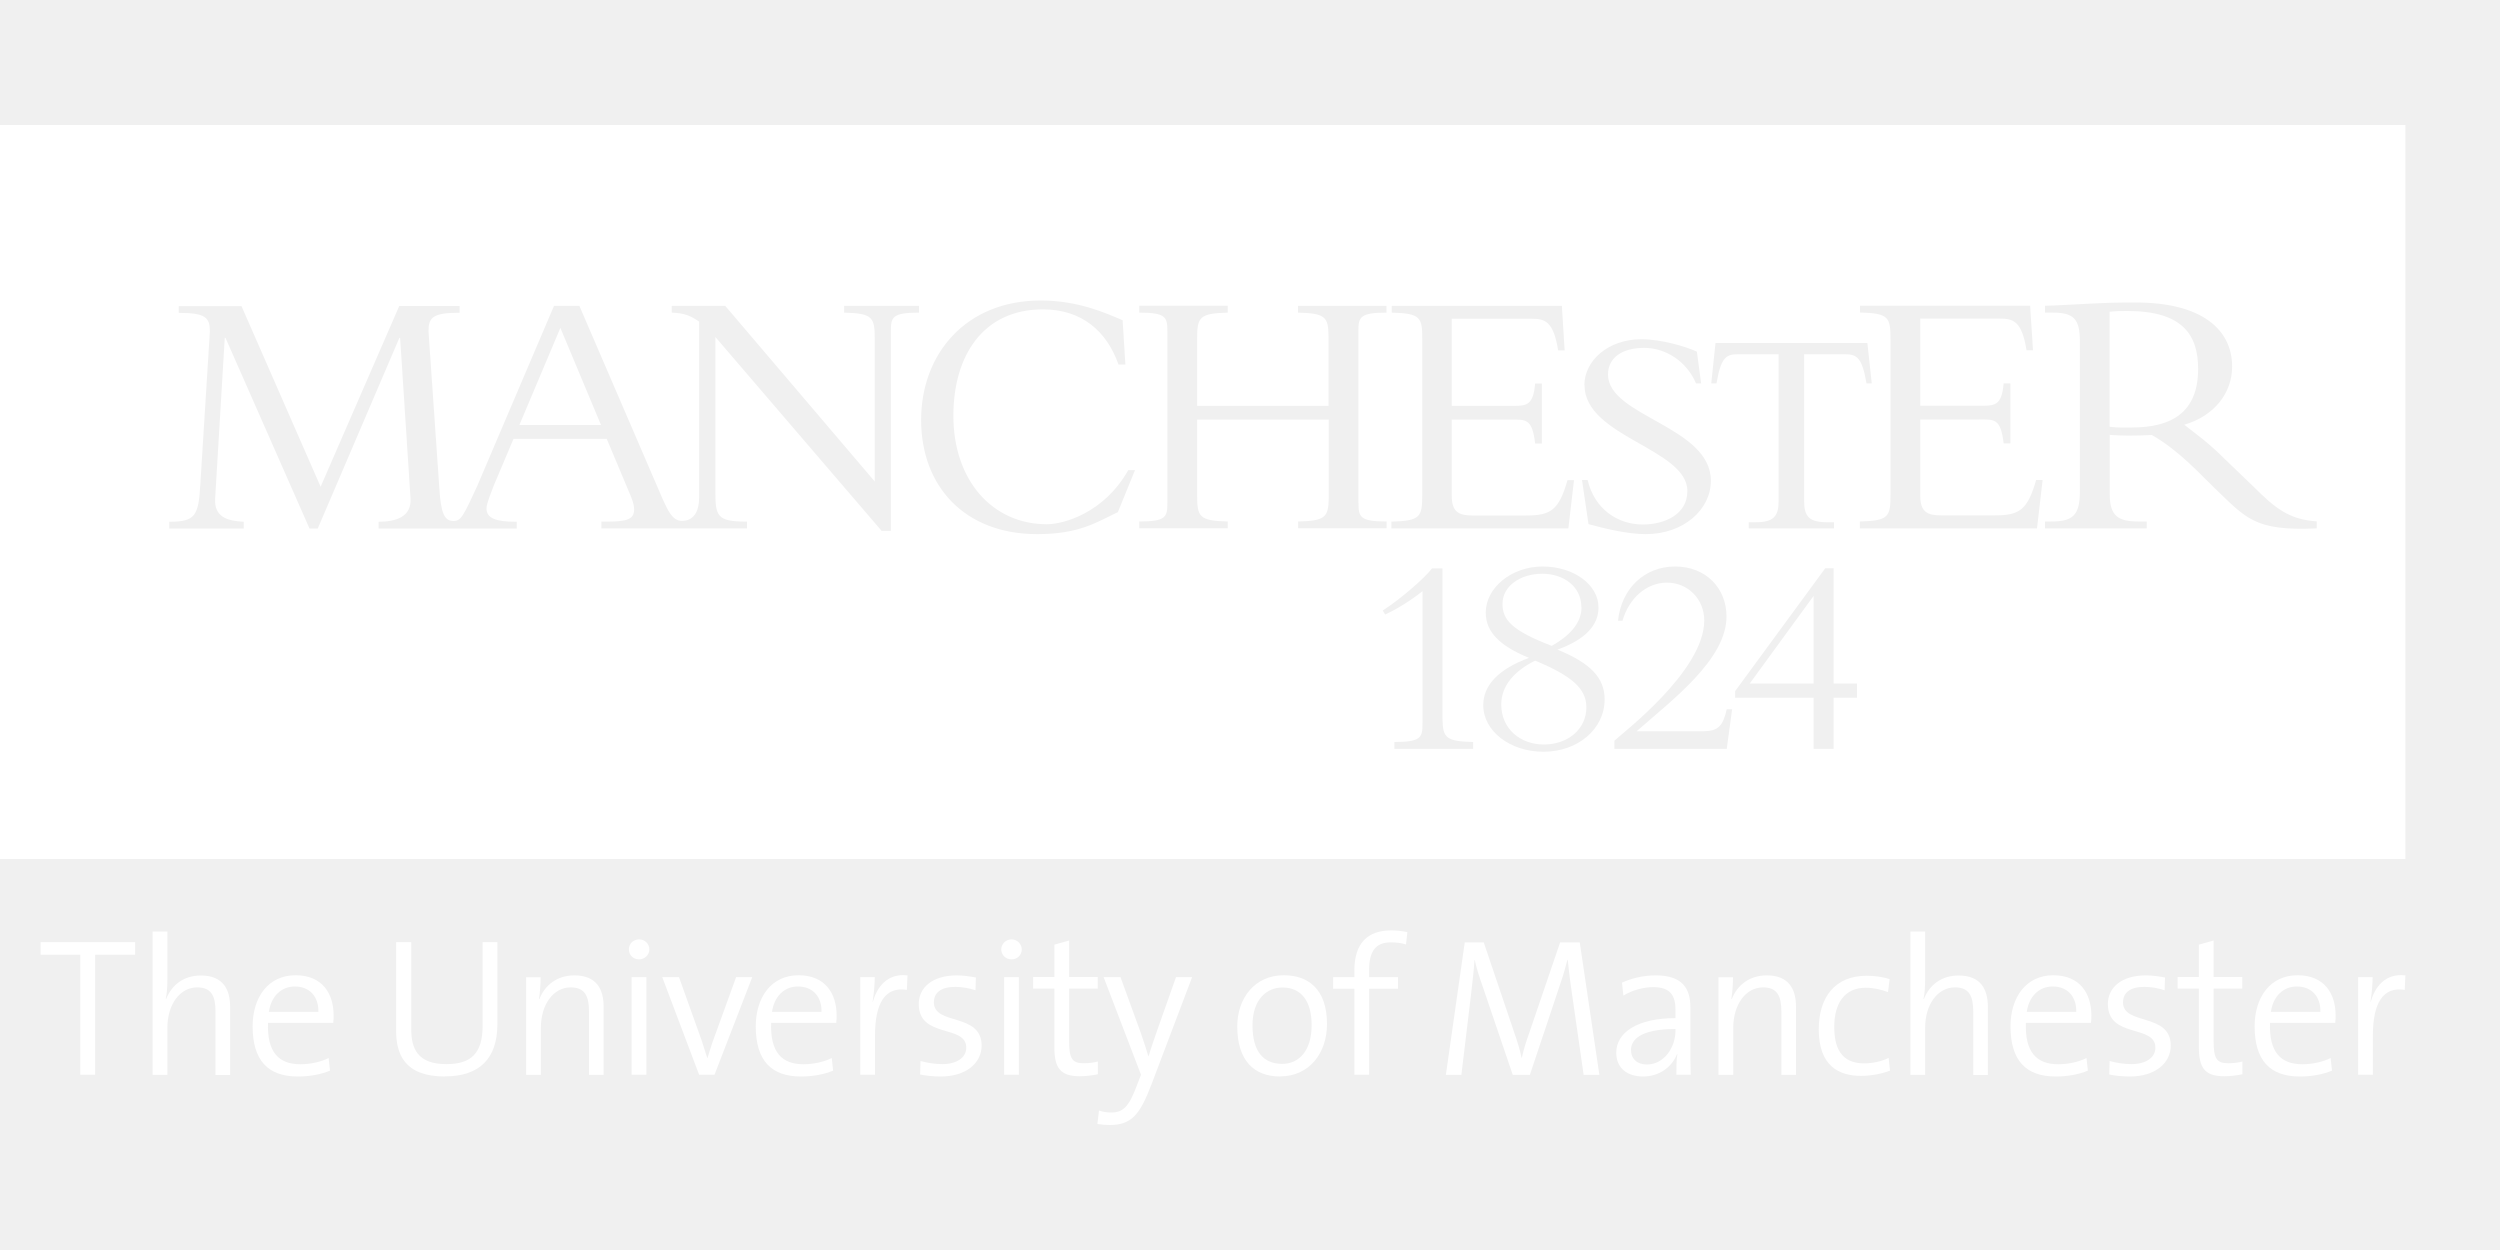
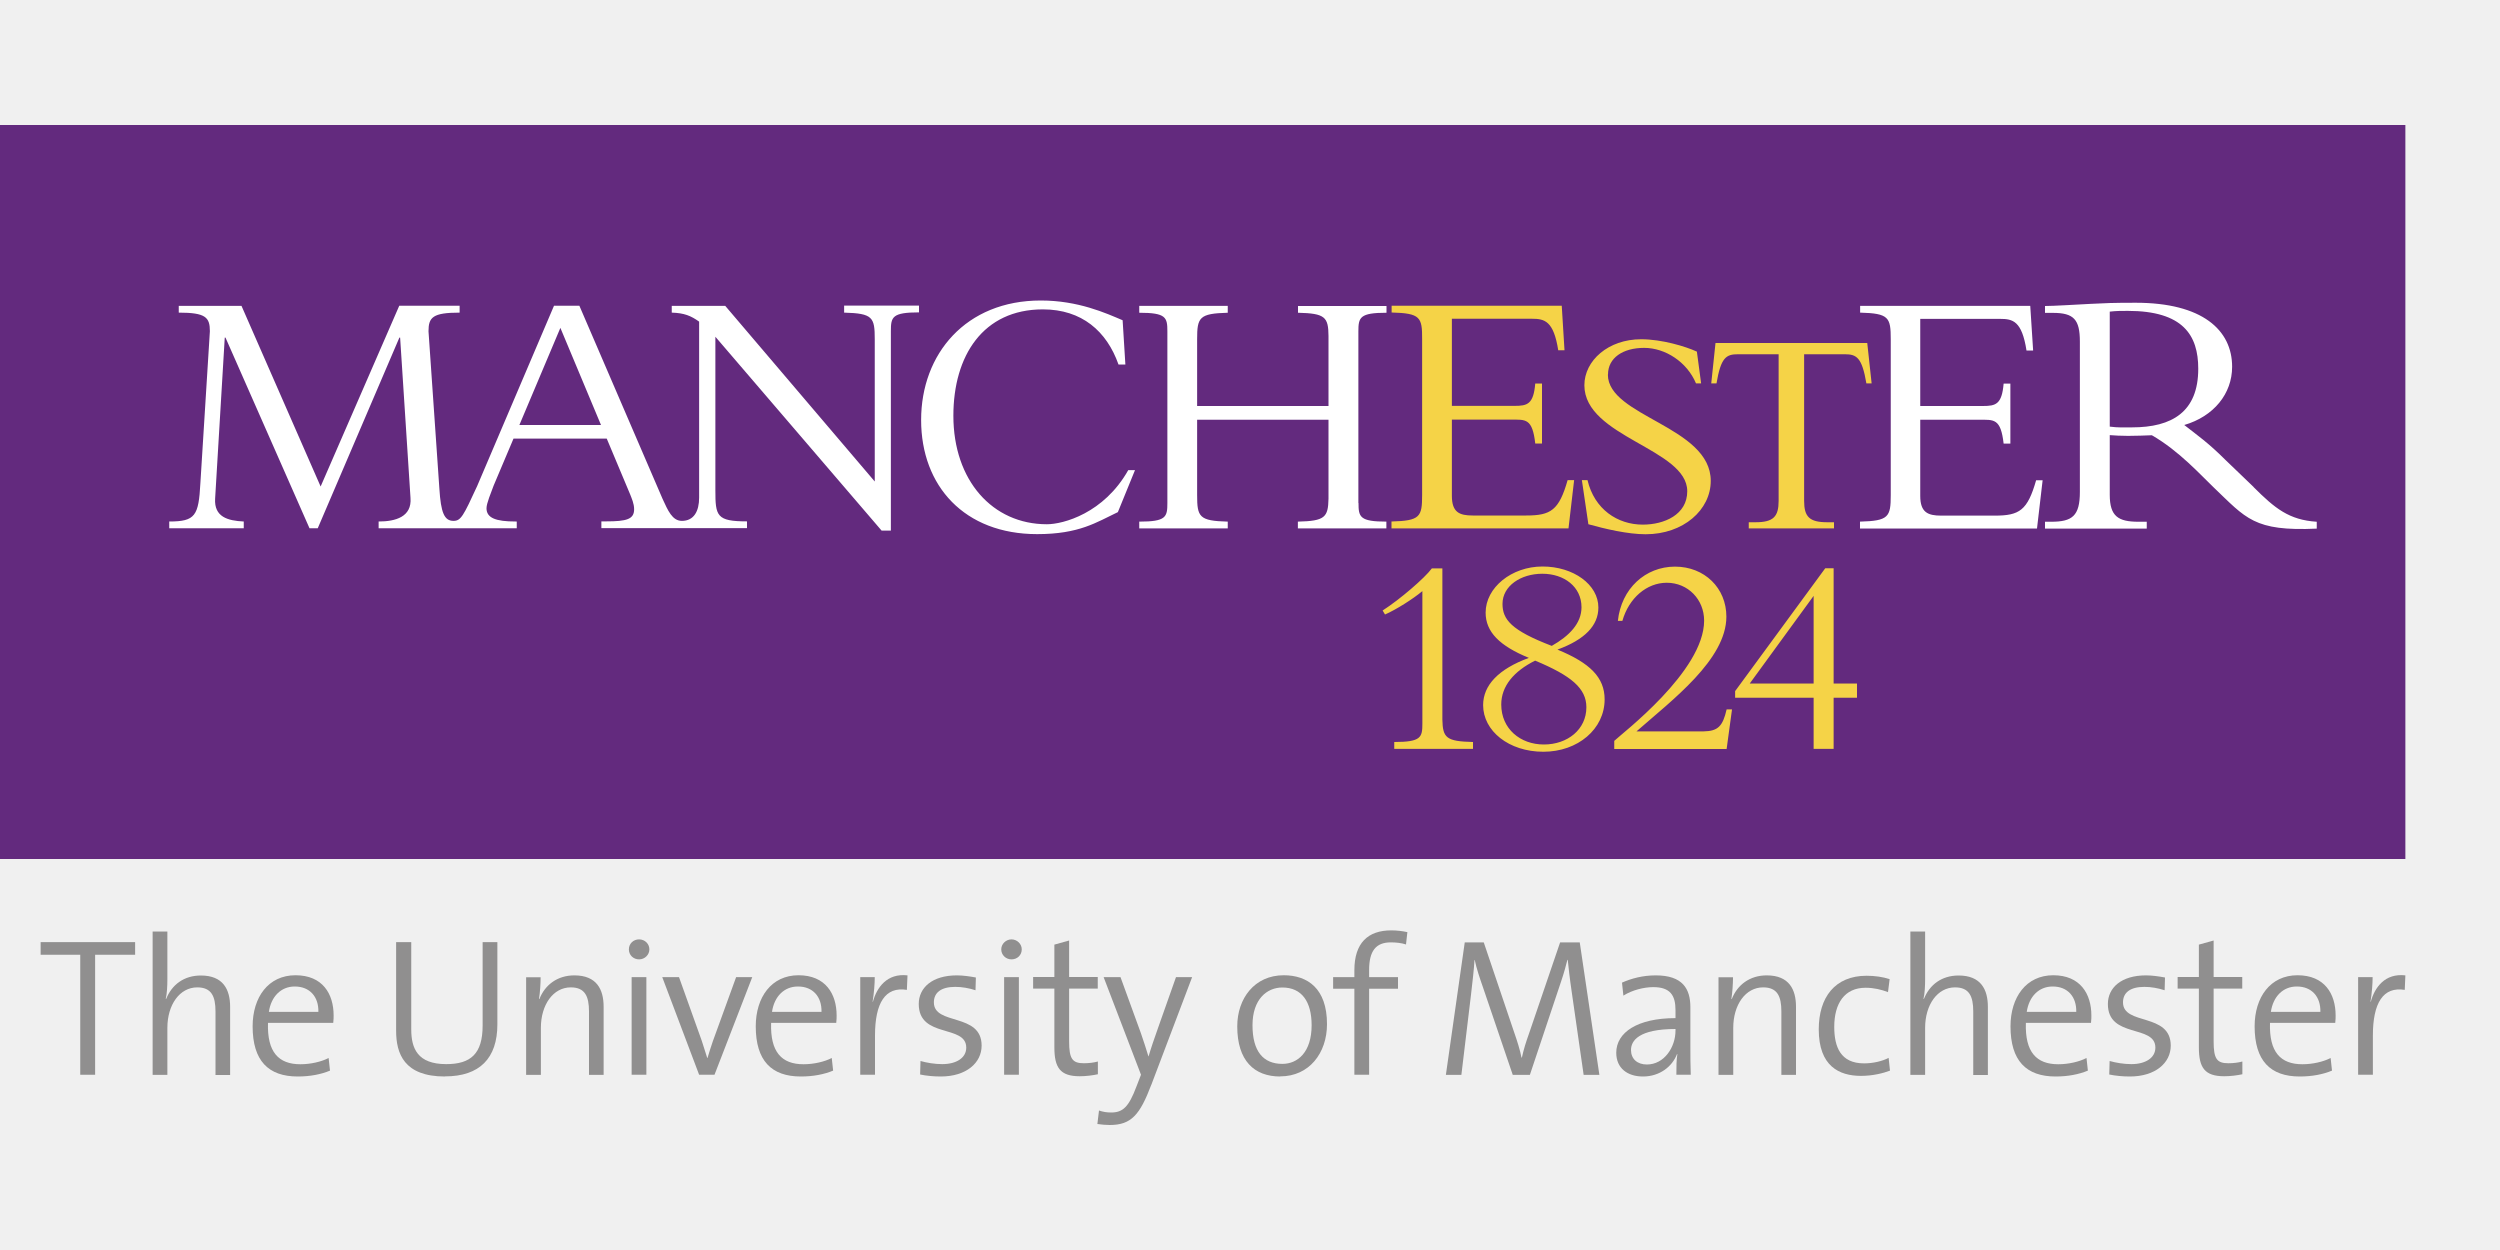
<svg xmlns="http://www.w3.org/2000/svg" id="c" viewBox="0 0 200 100">
-   <polygon points="145.09 54.68 145.09 47.67 139.98 54.68 145.09 54.68" style="fill:#fff;" />
-   <path d="M122.81,52.85c-1.69.84-2.71,2.03-2.71,3.51,0,1.94,1.52,3.2,3.41,3.2s3.4-1.2,3.4-2.98c0-1.52-1.22-2.53-4.1-3.73Z" style="fill:#fff;" />
-   <polygon points="41.55 34 48.08 34 44.83 26.23 41.55 34" style="fill:#fff;" />
-   <path d="M126.51,48.58c0-1.64-1.39-2.68-3.13-2.68s-3.18.97-3.18,2.41c0,1.25.7,2.12,3.94,3.36,1.39-.79,2.38-1.79,2.38-3.09Z" style="fill:#fff;" />
-   <path d="M170.21,24.88c-.54,0-.92,0-1.44.06v9.2c.69.09,1.12.06,1.78.06,3.2,0,5.3-1.23,5.3-4.69,0-2.68-1.21-4.63-5.64-4.63Z" style="fill:#fff;" />
-   <path d="M0,10v58.72h192.43V10H0ZM126.75,30.82c0-1.97,1.91-3.68,4.54-3.68,1.67,0,3.57.59,4.46.99l.34,2.54h-.41c-.72-1.71-2.37-2.84-4.15-2.84s-2.89.8-2.89,2.13c0,3.36,8.23,4.14,8.23,8.5,0,2.32-2.2,4.27-5.21,4.27-1.43,0-3.24-.43-4.58-.8l-.52-3.53h.45c.55,2.33,2.4,3.56,4.42,3.56,1.73,0,3.56-.8,3.56-2.67,0-3.41-8.23-4.33-8.23-8.48ZM111.33,41.73c2.29-.06,2.45-.37,2.45-2.12v-12.48c.01-1.75-.15-2.06-2.44-2.12v-.54h13.61s.22,3.56.22,3.56h-.52c-.37-2.36-1.09-2.53-2.11-2.53h-6.4v6.97h5.01c1.03,0,1.52-.13,1.66-1.79h.54v4.8h-.54c-.23-2.03-.77-1.91-1.95-1.91h-4.72v6.1c0,1.32.61,1.57,1.66,1.57h4.29c1.97,0,2.62-.42,3.31-2.83h.52l-.45,3.86h-14.16v-.55ZM73.52,25.01c-2.15,0-2.25.37-2.25,1.49v15.97h-.74l-13.3-15.51v12.28c0,2.06.1,2.49,2.53,2.49v.54h-11.65v-.54h.39c1.63,0,2.23-.17,2.23-.97,0-.46-.2-.89-.31-1.17l-1.88-4.48h-7.46l-1.59,3.76c-.2.55-.57,1.4-.57,1.81,0,.77.74,1.06,2.32,1.06h.1v.54h-11.05v-.54c1.34,0,2.66-.37,2.55-1.89l-.83-12.82h-.06l-6.53,15.25h-.66l-6.72-15.25h-.06l-.77,12.88c-.08,1.46,1,1.77,2.29,1.83v.54h-5.96v-.54c2.09,0,2.35-.46,2.49-3.06l.76-12.16c0-1.12-.34-1.49-2.49-1.49v-.54h5.02l6.33,14.45,6.29-14.46h4.83s0,.54,0,.54c-2.15,0-2.49.37-2.49,1.49l.87,12.59c.12,1.92.39,2.58,1.13,2.58.59,0,.79-.39,1.89-2.78l6.15-14.43h2.03l6.66,15.45c.42.9.77,1.75,1.54,1.75.96,0,1.38-.77,1.38-1.86v-14.08c-.66-.46-1.19-.69-2.19-.72v-.54h4.28l11.96,14.05v-11.39c0-1.75-.16-2.06-2.45-2.12v-.54h5.99v.54ZM89.43,40.97c-1.71.81-3.08,1.76-6.46,1.76-5.81,0-9.28-3.84-9.28-9.13s3.58-9.56,9.57-9.56c3,0,5.21,1.01,6.55,1.58l.22,3.54h-.55c-.94-2.66-2.93-4.41-6.05-4.41-4.78,0-7.16,3.7-7.16,8.51,0,5.18,3.13,8.68,7.48,8.68,1.3,0,4.56-.87,6.51-4.33h.54l-1.37,3.36ZM95.77,33.57v6.03h0c0,1.75.16,2.06,2.45,2.12v.54h-7.08v-.54c2.15,0,2.25-.37,2.25-1.49h0v-13.73h0c0-1.12-.1-1.49-2.25-1.49v-.55h7.08v.55c-2.29.06-2.45.37-2.45,2.12h0s0,5.34,0,5.34h10.51v-5.59c-.01-1.53-.27-1.82-2.44-1.87v-.54h7.08v.54c-2.14,0-2.25.37-2.25,1.49h0v13.73h.01c0,1.12.1,1.49,2.25,1.49v.54h-7.08v-.54c2.16-.05,2.42-.34,2.45-1.84v-6.31h-10.51ZM117.85,59.91h-6.3v-.55c2.15,0,2.25-.37,2.25-1.48h0v-10.59c-.77.64-2.1,1.48-2.99,1.87l-.19-.32c1.39-.89,3.37-2.6,3.94-3.37h.84v12.1c.03,1.46.31,1.74,2.45,1.79v.55ZM123.48,60.14c-2.69,0-4.82-1.66-4.82-3.73,0-1.6,1.24-2.89,3.66-3.78-2.34-.96-3.46-2.07-3.46-3.62,0-2,2.07-3.69,4.55-3.69s4.47,1.45,4.47,3.28c0,1.45-1.09,2.57-3.28,3.37,2.61,1.07,3.77,2.23,3.77,3.98,0,2.37-2.14,4.19-4.9,4.19ZM138.33,58.51l-.19,1.4h0s0,0,0,0h-8.99v-.65c.58-.57,7.19-5.56,7.19-9.62,0-1.7-1.29-3.03-2.99-3.03-1.6,0-3.03,1.22-3.55,3.05h-.36c.27-2.58,2.12-4.34,4.57-4.34s4.11,1.72,4.11,4c0,3.44-4.36,6.69-7.19,9.18h5.37c1.13-.02,1.53-.39,1.84-1.76h.43l-.24,1.76h0ZM148.56,55.82h-1.87v4.09h-1.6v-4.09h-6.28v-.53l7.21-9.83h.67v9.22h1.87v1.14ZM147.59,28.34h-3.26v11.73c0,1.27.42,1.71,1.85,1.71h.54v.49h-6.82v-.49h.54c1.43,0,1.85-.45,1.85-1.71v-11.73h-3.26c-.94,0-1.36.26-1.71,2.33h-.42l.34-3.23h12.15l.35,3.23h-.42c-.35-2.07-.78-2.33-1.72-2.33ZM162.95,42.27h-14.16v-.55c2.29-.06,2.45-.37,2.45-2.12v-12.48c0-1.75-.15-2.06-2.44-2.12v-.54h13.61s.23,3.56.23,3.56h-.52c-.37-2.36-1.09-2.53-2.11-2.53h-6.39v6.97h5.01c1.03,0,1.52-.13,1.66-1.79h.54v4.8h-.54c-.23-2.03-.77-1.91-1.95-1.91h-4.72v6.1c0,1.32.6,1.57,1.67,1.57h4.29c1.97,0,2.62-.42,3.31-2.83h.52l-.45,3.86ZM185.34,42.27c-5.04.23-5.65-.82-8.27-3.32-1.02-.97-2.73-2.9-4.92-4.15-.68.03-1.14.05-1.9.05-.63,0-1.01-.03-1.47-.06v4.77c0,1.73.69,2.16,2.3,2.16h.66v.55h-8.14v-.55h.49c1.7,0,2.3-.46,2.3-2.39v-12.02c0-1.79-.49-2.3-2.16-2.3h-.63v-.55c.69,0,2.45-.12,3.63-.17,1.18-.06,1.75-.09,3.63-.09,5.32,0,7.71,2.19,7.71,5.12,0,2.16-1.47,3.97-3.83,4.66,1.07.84,1.93,1.43,3.28,2.78l2.27,2.18c1.7,1.7,2.84,2.63,5.05,2.77v.55Z" style="fill:#fff;" />
-   <path d="M7.61,76.38v9.6h-1.19v-9.6h-3.17v-1.01h7.56v1.01h-3.19Z" style="fill:#fff;" />
-   <path d="M17.24,85.98v-5.06c0-1.23-.33-1.93-1.46-1.93-1.4,0-2.39,1.38-2.39,3.24v3.76h-1.18v-11.47h1.18v3.82c0,.52-.03,1.16-.13,1.56l.03.02c.46-1.15,1.43-1.88,2.78-1.88,1.79,0,2.34,1.13,2.34,2.51v5.45h-1.18Z" style="fill:#fff;" />
-   <path d="M26.66,81.83h-5.22c-.08,2.34.85,3.31,2.59,3.31.82,0,1.68-.2,2.26-.5l.11,1.01c-.72.3-1.6.47-2.58.47-2.36,0-3.61-1.27-3.61-4.01,0-2.34,1.26-4.09,3.43-4.09s3.05,1.49,3.05,3.22c0,.14,0,.35-.03.58ZM23.58,78.92c-1.1,0-1.89.8-2.07,2.03h3.96c.03-1.21-.69-2.03-1.89-2.03Z" style="fill:#fff;" />
-   <path d="M35.6,86.12c-3.28,0-3.91-1.84-3.91-3.66v-7.09h1.21v6.98c0,1.52.5,2.78,2.8,2.78,1.95,0,2.91-.82,2.91-3.08v-6.68h1.18v6.58c0,2.72-1.43,4.16-4.18,4.16Z" style="fill:#fff;" />
-   <path d="M47.12,85.98v-5.06c0-1.23-.33-1.93-1.46-1.93-1.4,0-2.39,1.38-2.39,3.24v3.76h-1.18v-7.81h1.16c0,.5-.05,1.26-.13,1.73l.03.02c.44-1.13,1.43-1.9,2.8-1.9,1.79,0,2.34,1.13,2.34,2.51v5.45h-1.18Z" style="fill:#fff;" />
-   <path d="M51.13,76.75c-.46,0-.82-.34-.82-.8s.36-.8.82-.8.82.36.82.8-.38.8-.82.8ZM50.53,85.98v-7.81h1.18v7.81h-1.18Z" style="fill:#fff;" />
-   <path d="M57.16,85.98h-1.23l-2.95-7.81h1.34l1.82,5.09c.16.49.3.93.44,1.38h.02c.13-.42.27-.9.42-1.32l1.87-5.15h1.29l-3.02,7.81Z" style="fill:#fff;" />
-   <path d="M66.91,81.83h-5.22c-.08,2.34.85,3.31,2.59,3.31.82,0,1.68-.2,2.26-.5l.11,1.01c-.72.3-1.6.47-2.58.47-2.36,0-3.61-1.27-3.61-4.01,0-2.34,1.26-4.09,3.42-4.09s3.05,1.49,3.05,3.22c0,.14,0,.35-.03.58ZM63.83,78.92c-1.1,0-1.89.8-2.07,2.03h3.96c.03-1.21-.69-2.03-1.88-2.03Z" style="fill:#fff;" />
-   <path d="M72.55,79.19c-1.73-.28-2.55,1.04-2.55,3.66v3.13h-1.18v-7.81h1.16c0,.52-.06,1.29-.17,1.96l.02.02c.31-1.15,1.13-2.31,2.77-2.12l-.05,1.16Z" style="fill:#fff;" />
-   <path d="M75.26,86.12c-.58,0-1.18-.06-1.65-.16l.03-1.08c.5.14,1.13.25,1.74.25,1.13,0,1.92-.5,1.92-1.32,0-1.88-3.8-.71-3.8-3.49,0-1.3,1.07-2.29,3.05-2.29.49,0,1.04.08,1.52.17l-.03,1.02c-.52-.17-1.08-.27-1.62-.27-1.15,0-1.71.47-1.71,1.24,0,1.87,3.82.8,3.82,3.46,0,1.38-1.23,2.47-3.27,2.47Z" style="fill:#fff;" />
-   <path d="M81.74,75.95c0-.44-.38-.8-.82-.8s-.82.36-.82.8.36.8.82.8.82-.34.82-.8ZM81.51,85.98v-7.81h-1.18v7.81h1.18Z" style="fill:#fff;" />
-   <path d="M86.38,86.1c-1.57,0-2.03-.69-2.03-2.31v-4.7h-1.7v-.93h1.7v-2.59l1.18-.33v2.92h2.29v.93h-2.29v4.21c0,1.4.25,1.76,1.18,1.76.39,0,.8-.05,1.12-.14v1.02c-.41.09-.96.16-1.45.16Z" style="fill:#fff;" />
-   <path d="M92.1,86.79c-.91,2.4-1.6,3.21-3.32,3.21-.28,0-.68-.03-.99-.08l.13-1.08c.31.11.63.16.97.16.94,0,1.41-.44,2.03-2.09l.36-.93-2.99-7.81h1.35l1.63,4.48c.25.71.42,1.27.6,1.85h.02c.14-.5.47-1.48.79-2.37l1.4-3.96h1.29l-3.27,8.63Z" style="fill:#fff;" />
-   <path d="M102.42,86.12c-2.09,0-3.44-1.27-3.44-4.01,0-2.23,1.38-4.09,3.72-4.09,1.9,0,3.46,1.05,3.46,3.91,0,2.32-1.43,4.18-3.74,4.18ZM102.59,79c-1.23,0-2.39.93-2.39,3.02s.86,3.09,2.39,3.09c1.23,0,2.34-.94,2.34-3.09,0-1.89-.79-3.02-2.34-3.02Z" style="fill:#fff;" />
-   <path d="M112.49,75.56c-.39-.13-.82-.17-1.23-.17-1.19,0-1.73.69-1.73,2.2v.58h2.31v.93h-2.31v6.88h-1.18v-6.88h-1.7v-.93h1.7v-.55c0-2.18,1.08-3.19,2.95-3.19.44,0,.86.05,1.29.14l-.11.99Z" style="fill:#fff;" />
-   <path d="M126.69,85.98l-.94-6.54c-.19-1.29-.27-2.07-.33-2.65h-.03c-.11.44-.27,1.05-.52,1.78l-2.48,7.42h-1.37l-2.36-6.94c-.27-.77-.55-1.6-.68-2.25h-.02c-.05.85-.16,1.7-.28,2.78l-.77,6.41h-1.24l1.51-10.6h1.52l2.42,7.16c.27.77.49,1.48.6,2.06h.03c.16-.72.31-1.19.58-1.95l2.48-7.27h1.57l1.57,10.6h-1.27Z" style="fill:#fff;" />
-   <path d="M134.11,85.98c0-.6,0-1.19.08-1.65h-.03c-.38.99-1.38,1.79-2.72,1.79-1.24,0-2.14-.66-2.14-1.9,0-1.63,1.7-2.77,4.74-2.77v-.64c0-1.18-.42-1.84-1.78-1.84-.75,0-1.7.24-2.39.68l-.11-1.04c.74-.33,1.65-.58,2.7-.58,2.15,0,2.77,1.07,2.77,2.55v3.06c0,.77,0,1.65.03,2.34h-1.16ZM134.05,82.32c-2.94,0-3.57.93-3.57,1.68,0,.71.5,1.16,1.27,1.16,1.38,0,2.29-1.37,2.29-2.72v-.13Z" style="fill:#fff;" />
-   <path d="M142.51,85.98v-5.06c0-1.23-.33-1.93-1.46-1.93-1.4,0-2.39,1.38-2.39,3.24v3.76h-1.18v-7.81h1.16c0,.5-.05,1.26-.13,1.73l.03.02c.44-1.13,1.43-1.9,2.8-1.9,1.79,0,2.34,1.13,2.34,2.51v5.45h-1.18Z" style="fill:#fff;" />
-   <path d="M148.88,86.07c-1.74,0-3.38-.77-3.38-3.72,0-2.56,1.29-4.29,3.83-4.29.64,0,1.29.09,1.84.27l-.13,1.04c-.52-.2-1.13-.35-1.79-.35-1.68,0-2.51,1.24-2.51,3.13,0,1.6.5,2.92,2.39,2.92.69,0,1.45-.17,1.96-.44l.11,1.02c-.52.2-1.37.42-2.32.42Z" style="fill:#fff;" />
-   <path d="M157.86,85.98v-5.06c0-1.23-.33-1.93-1.46-1.93-1.4,0-2.39,1.38-2.39,3.24v3.76h-1.18v-11.47h1.18v3.82c0,.52-.03,1.16-.13,1.56l.03.02c.46-1.15,1.43-1.88,2.78-1.88,1.79,0,2.34,1.13,2.34,2.51v5.45h-1.18Z" style="fill:#fff;" />
-   <path d="M167.29,81.83h-5.22c-.08,2.34.85,3.31,2.59,3.31.82,0,1.68-.2,2.26-.5l.11,1.01c-.72.3-1.6.47-2.58.47-2.36,0-3.61-1.27-3.61-4.01,0-2.34,1.26-4.09,3.42-4.09s3.05,1.49,3.05,3.22c0,.14,0,.35-.03.58ZM164.21,78.92c-1.1,0-1.89.8-2.07,2.03h3.96c.03-1.21-.69-2.03-1.88-2.03Z" style="fill:#fff;" />
-   <path d="M170.39,86.12c-.58,0-1.18-.06-1.65-.16l.03-1.08c.5.14,1.13.25,1.74.25,1.13,0,1.92-.5,1.92-1.32,0-1.88-3.8-.71-3.8-3.49,0-1.3,1.07-2.29,3.05-2.29.49,0,1.04.08,1.52.17l-.03,1.02c-.52-.17-1.08-.27-1.62-.27-1.15,0-1.71.47-1.71,1.24,0,1.87,3.82.8,3.82,3.46,0,1.38-1.23,2.47-3.27,2.47Z" style="fill:#fff;" />
-   <path d="M177.94,86.1c-1.57,0-2.03-.69-2.03-2.31v-4.7h-1.7v-.93h1.7v-2.59l1.18-.33v2.92h2.29v.93h-2.29v4.21c0,1.4.25,1.76,1.18,1.76.39,0,.8-.05,1.12-.14v1.02c-.41.09-.96.16-1.45.16Z" style="fill:#fff;" />
-   <path d="M186.82,81.83h-5.22c-.08,2.34.85,3.31,2.59,3.31.82,0,1.68-.2,2.26-.5l.11,1.01c-.72.3-1.6.47-2.58.47-2.36,0-3.61-1.27-3.61-4.01,0-2.34,1.26-4.09,3.43-4.09s3.05,1.49,3.05,3.22c0,.14,0,.35-.03.58ZM183.74,78.92c-1.1,0-1.89.8-2.07,2.03h3.96c.03-1.21-.69-2.03-1.88-2.03Z" style="fill:#fff;" />
-   <path d="M192.38,79.19c-1.73-.28-2.55,1.04-2.55,3.66v3.13h-1.18v-7.81h1.16c0,.52-.06,1.29-.17,1.96l.02.02c.31-1.15,1.13-2.31,2.77-2.12l-.05,1.16Z" style="fill:#fff;" />
+   <rect y="10" width="192.43" height="58.72" style="fill:#632a7e;" />
+   <path d="M124.6,51.97c2.61,1.07,3.77,2.23,3.77,3.98,0,2.37-2.14,4.19-4.9,4.19s-4.82-1.66-4.82-3.73c0-1.6,1.24-2.89,3.66-3.78-2.34-.96-3.46-2.07-3.46-3.62,0-2,2.07-3.69,4.55-3.69s4.47,1.45,4.47,3.28c0,1.45-1.09,2.57-3.28,3.37M122.81,52.85c-1.69.84-2.71,2.03-2.71,3.51,0,1.94,1.52,3.2,3.41,3.2s3.4-1.2,3.4-2.98c0-1.52-1.22-2.53-4.1-3.73M123.38,45.9c-1.71,0-3.18.97-3.18,2.41,0,1.25.7,2.12,3.94,3.36,1.39-.79,2.38-1.79,2.38-3.09,0-1.64-1.39-2.68-3.13-2.68ZM138.81,55.82v-.53l7.21-9.83h.67v9.22h1.87v1.14h-1.87v4.09h-1.6v-4.09h-6.28M145.09,47.67l-5.11,7.01h5.11v-7.01ZM111.54,59.91v-.55c2.15,0,2.25-.37,2.25-1.48h0v-10.59c-.77.64-2.1,1.48-2.99,1.87l-.19-.32c1.39-.89,3.37-2.6,3.94-3.37h.84v12.1c.03,1.46.31,1.74,2.45,1.79v.55h-6.3ZM138.56,56.75h-.43c-.31,1.37-.71,1.74-1.84,1.76h-5.37c2.83-2.49,7.19-5.74,7.19-9.18,0-2.28-1.74-4-4.11-4s-4.3,1.76-4.57,4.34h.36c.52-1.83,1.95-3.05,3.55-3.05,1.7,0,2.99,1.34,2.99,3.03,0,4.06-6.61,9.05-7.19,9.62v.65h8.99s0,0,0,0h0l.19-1.4h0l.24-1.76ZM124.66,28.03c-.37-2.36-1.09-2.53-2.11-2.53h-6.4v6.97h5.01c1.03,0,1.52-.13,1.66-1.79h.54v4.8h-.54c-.23-2.03-.77-1.91-1.95-1.91h-4.72v6.1c0,1.32.61,1.57,1.66,1.57h4.29c1.97,0,2.62-.42,3.31-2.83h.52l-.45,3.86h-14.16v-.55c2.29-.06,2.45-.37,2.45-2.12v-12.48c.01-1.75-.15-2.06-2.44-2.12v-.54h13.61s.22,3.56.22,3.56h-.52ZM137.23,27.44h12.15l.35,3.23h-.42c-.35-2.07-.78-2.33-1.72-2.33h-3.26v11.73c0,1.27.42,1.71,1.85,1.71h.54v.49h-6.82v-.49h.54c1.43,0,1.85-.45,1.85-1.71v-11.73h-3.26c-.94,0-1.36.26-1.71,2.33h-.42l.34-3.23ZM128.64,29.96c0-1.33,1.19-2.13,2.89-2.13s3.43,1.13,4.15,2.84h.41l-.34-2.54c-.89-.41-2.79-.99-4.46-.99-2.63,0-4.54,1.71-4.54,3.68,0,4.15,8.23,5.07,8.23,8.48,0,1.87-1.83,2.67-3.56,2.67-2.02,0-3.87-1.23-4.42-3.56h-.45l.52,3.53c1.33.37,3.15.8,4.58.8,3.02,0,5.21-1.95,5.21-4.27,0-4.36-8.23-5.14-8.23-8.5Z" style="fill:#f5d347;" />
+   <path d="M180.29,38.96l-2.27-2.18c-1.35-1.35-2.22-1.95-3.28-2.78,2.36-.69,3.83-2.5,3.83-4.66,0-2.94-2.39-5.12-7.71-5.12-1.87,0-2.45.03-3.63.09-1.18.06-2.94.17-3.63.17v.55h.63c1.67,0,2.16.52,2.16,2.3v12.02c0,1.93-.61,2.39-2.3,2.39h-.49v.55h8.14v-.55h-.66c-1.62,0-2.3-.43-2.3-2.16v-4.77c.46.03.84.06,1.47.06.76,0,1.21-.03,1.9-.05,2.19,1.26,3.91,3.19,4.92,4.15,2.62,2.5,3.24,3.55,8.27,3.32v-.55c-2.21-.14-3.35-1.07-5.05-2.77ZM170.56,34.19c-.66,0-1.09.03-1.78-.06v-9.2c.52-.06.9-.06,1.44-.06,4.43,0,5.64,1.95,5.64,4.63,0,3.45-2.1,4.69-5.3,4.69ZM180.29,38.96l-2.27-2.18c-1.35-1.35-2.22-1.95-3.28-2.78,2.36-.69,3.83-2.5,3.83-4.66,0-2.94-2.39-5.12-7.71-5.12-1.87,0-2.45.03-3.63.09-1.18.06-2.94.17-3.63.17v.55h.63c1.67,0,2.16.52,2.16,2.3v12.02c0,1.93-.61,2.39-2.3,2.39h-.49v.55h8.14v-.55h-.66c-1.62,0-2.3-.43-2.3-2.16v-4.77c.46.03.84.06,1.47.06.76,0,1.21-.03,1.9-.05,2.19,1.26,3.91,3.19,4.92,4.15,2.62,2.5,3.24,3.55,8.27,3.32v-.55c-2.21-.14-3.35-1.07-5.05-2.77ZM170.56,34.19c-.66,0-1.09.03-1.78-.06v-9.2c.52-.06.9-.06,1.44-.06,4.43,0,5.64,1.95,5.64,4.63,0,3.45-2.1,4.69-5.3,4.69ZM83.26,24.04c3,0,5.21,1.01,6.55,1.58l.22,3.54h-.55c-.94-2.66-2.93-4.41-6.05-4.41-4.78,0-7.16,3.7-7.16,8.51,0,5.18,3.13,8.68,7.48,8.68,1.3,0,4.56-.87,6.51-4.33h.54l-1.37,3.36c-1.71.81-3.08,1.76-6.46,1.76-5.81,0-9.28-3.84-9.28-9.13s3.58-9.56,9.57-9.56ZM110.91,41.73v.54h-7.08v-.54c2.16-.05,2.42-.34,2.45-1.84v-6.31h-10.51v6.03h0c0,1.75.16,2.06,2.45,2.12v.54h-7.08v-.54c2.15,0,2.25-.37,2.25-1.49h0v-13.73h0c0-1.12-.1-1.49-2.25-1.49v-.55h7.08v.55c-2.29.06-2.45.37-2.45,2.12h0s0,5.34,0,5.34h10.51v-5.59c-.01-1.53-.27-1.82-2.44-1.87v-.54h7.08v.54c-2.14,0-2.25.37-2.25,1.49h0v13.73h.01c0,1.12.1,1.49,2.25,1.49ZM67.53,24.47v.54c2.29.06,2.45.37,2.45,2.12v11.39l-11.96-14.05h-4.28v.54c1,.03,1.53.25,2.19.72v14.08c0,1.09-.42,1.86-1.38,1.86-.77,0-1.12-.84-1.54-1.75l-6.66-15.46h-2.03l-6.15,14.43c-1.1,2.39-1.3,2.78-1.89,2.78-.74,0-1.01-.66-1.13-2.58l-.87-12.59c0-1.12.34-1.49,2.49-1.49v-.55h-4.83s-6.29,14.46-6.29,14.46l-6.33-14.45h-5.02v.54c2.15,0,2.49.37,2.49,1.49l-.76,12.16c-.14,2.6-.4,3.06-2.49,3.06v.54h5.96v-.54c-1.29-.06-2.38-.37-2.29-1.83l.77-12.88h.06l6.72,15.25h.66l6.53-15.25h.06l.83,12.82c.12,1.52-1.2,1.89-2.55,1.89v.54h11.05v-.54h-.1c-1.57,0-2.32-.28-2.32-1.06,0-.4.37-1.26.57-1.81l1.59-3.76h7.46l1.88,4.48c.11.29.31.72.31,1.17,0,.8-.6.97-2.23.97h-.39v.54h11.65v-.54c-2.44,0-2.53-.43-2.53-2.49v-12.28l13.3,15.51h.74v-15.97c0-1.12.1-1.49,2.25-1.49v-.54h-5.99ZM41.55,34l3.28-7.77,3.25,7.77h-6.53ZM162.65,28.03l-.23-3.56h-13.61s0,.54,0,.54c2.29.06,2.45.37,2.45,2.12v12.48c0,1.75-.17,2.06-2.46,2.12v.55h14.16l.45-3.86h-.52c-.69,2.41-1.33,2.83-3.31,2.83h-4.29c-1.06,0-1.67-.26-1.67-1.57v-6.1h4.72c1.17,0,1.72-.12,1.95,1.91h.54v-4.8h-.54c-.14,1.66-.63,1.79-1.66,1.79h-5.01v-6.97h6.39c1.01,0,1.74.16,2.11,2.53h.52Z" style="fill:#fff;" />
+   <path d="M7.61,76.38v9.6h-1.19v-9.6h-3.17v-1.01h7.56v1.01h-3.19Z" style="fill:#908f8f;" />
+   <path d="M17.24,85.98v-5.06c0-1.23-.33-1.93-1.46-1.93-1.4,0-2.39,1.38-2.39,3.24v3.76h-1.18v-11.47h1.18v3.82c0,.52-.03,1.16-.13,1.56l.03.02c.46-1.15,1.43-1.88,2.78-1.88,1.79,0,2.34,1.13,2.34,2.51v5.45h-1.18Z" style="fill:#908f8f;" />
+   <path d="M26.66,81.83h-5.22c-.08,2.34.85,3.31,2.59,3.31.82,0,1.68-.2,2.26-.5l.11,1.01c-.72.3-1.6.47-2.58.47-2.36,0-3.61-1.27-3.61-4.01,0-2.34,1.26-4.09,3.43-4.09s3.05,1.49,3.05,3.22c0,.14,0,.35-.03.58ZM23.58,78.92c-1.1,0-1.89.8-2.07,2.03h3.96c.03-1.21-.69-2.03-1.89-2.03Z" style="fill:#908f8f;" />
+   <path d="M35.6,86.12c-3.28,0-3.91-1.84-3.91-3.66v-7.09h1.21v6.98c0,1.52.5,2.78,2.8,2.78,1.95,0,2.91-.82,2.91-3.08v-6.68h1.18v6.58c0,2.72-1.43,4.16-4.18,4.16Z" style="fill:#908f8f;" />
+   <path d="M47.12,85.98v-5.06c0-1.23-.33-1.93-1.46-1.93-1.4,0-2.39,1.38-2.39,3.24v3.76h-1.18v-7.81h1.16c0,.5-.05,1.26-.13,1.73l.03.02c.44-1.13,1.43-1.9,2.8-1.9,1.79,0,2.34,1.13,2.34,2.51v5.45h-1.18Z" style="fill:#908f8f;" />
+   <path d="M51.13,76.75c-.46,0-.82-.34-.82-.8s.36-.8.82-.8.82.36.82.8-.38.8-.82.8ZM50.53,85.98v-7.81h1.18v7.81h-1.18Z" style="fill:#908f8f;" />
+   <path d="M57.16,85.98h-1.23l-2.95-7.81h1.34l1.82,5.09c.16.49.3.93.44,1.38h.02c.13-.42.27-.9.42-1.32l1.87-5.15h1.29l-3.02,7.81Z" style="fill:#908f8f;" />
+   <path d="M66.91,81.83h-5.22c-.08,2.34.85,3.31,2.59,3.31.82,0,1.68-.2,2.26-.5l.11,1.01c-.72.3-1.6.47-2.58.47-2.36,0-3.61-1.27-3.61-4.01,0-2.34,1.26-4.09,3.42-4.09s3.05,1.49,3.05,3.22c0,.14,0,.35-.03.58ZM63.83,78.92c-1.1,0-1.89.8-2.07,2.03h3.96c.03-1.21-.69-2.03-1.88-2.03Z" style="fill:#908f8f;" />
+   <path d="M72.55,79.19c-1.73-.28-2.55,1.04-2.55,3.66v3.13h-1.18v-7.81h1.16c0,.52-.06,1.29-.17,1.96l.02.02c.31-1.15,1.13-2.31,2.77-2.12l-.05,1.16Z" style="fill:#908f8f;" />
+   <path d="M75.26,86.12c-.58,0-1.18-.06-1.65-.16l.03-1.08c.5.14,1.13.25,1.74.25,1.13,0,1.92-.5,1.92-1.32,0-1.88-3.8-.71-3.8-3.49,0-1.3,1.07-2.29,3.05-2.29.49,0,1.04.08,1.52.17l-.03,1.02c-.52-.17-1.08-.27-1.62-.27-1.15,0-1.71.47-1.71,1.24,0,1.87,3.82.8,3.82,3.46,0,1.38-1.23,2.47-3.27,2.47Z" style="fill:#908f8f;" />
+   <path d="M81.74,75.95c0-.44-.38-.8-.82-.8s-.82.36-.82.8.36.8.82.8.82-.34.82-.8ZM81.51,85.98v-7.81h-1.18v7.81h1.18Z" style="fill:#908f8f;" />
+   <path d="M86.38,86.1c-1.57,0-2.03-.69-2.03-2.31v-4.7h-1.7v-.93h1.7v-2.59l1.18-.33v2.92h2.29v.93h-2.29v4.21c0,1.4.25,1.76,1.18,1.76.39,0,.8-.05,1.12-.14v1.02c-.41.09-.96.16-1.45.16Z" style="fill:#908f8f;" />
+   <path d="M92.1,86.79c-.91,2.4-1.6,3.21-3.32,3.21-.28,0-.68-.03-.99-.08l.13-1.08c.31.11.63.16.97.16.94,0,1.41-.44,2.03-2.09l.36-.93-2.99-7.81h1.35l1.63,4.48c.25.71.42,1.27.6,1.85h.02c.14-.5.47-1.48.79-2.37l1.4-3.96h1.29l-3.27,8.63Z" style="fill:#908f8f;" />
+   <path d="M102.42,86.12c-2.09,0-3.44-1.27-3.44-4.01,0-2.23,1.38-4.09,3.72-4.09,1.9,0,3.46,1.05,3.46,3.91,0,2.32-1.43,4.18-3.74,4.18ZM102.59,79c-1.23,0-2.39.93-2.39,3.02s.86,3.09,2.39,3.09c1.23,0,2.34-.94,2.34-3.09,0-1.89-.79-3.02-2.34-3.02Z" style="fill:#908f8f;" />
+   <path d="M112.49,75.56c-.39-.13-.82-.17-1.23-.17-1.19,0-1.73.69-1.73,2.2v.58h2.31v.93h-2.31v6.88h-1.18v-6.88h-1.7v-.93h1.7v-.55c0-2.18,1.08-3.19,2.95-3.19.44,0,.86.05,1.29.14l-.11.99Z" style="fill:#908f8f;" />
+   <path d="M126.69,85.98l-.94-6.54c-.19-1.29-.27-2.07-.33-2.65h-.03c-.11.44-.27,1.05-.52,1.78l-2.48,7.42h-1.37l-2.36-6.94c-.27-.77-.55-1.6-.68-2.25h-.02c-.05.85-.16,1.7-.28,2.78l-.77,6.41h-1.24l1.51-10.6h1.52l2.42,7.16c.27.77.49,1.48.6,2.06h.03c.16-.72.31-1.19.58-1.95l2.48-7.27h1.57l1.57,10.6h-1.27Z" style="fill:#908f8f;" />
+   <path d="M134.11,85.98c0-.6,0-1.19.08-1.65h-.03c-.38.99-1.38,1.79-2.72,1.79-1.24,0-2.14-.66-2.14-1.9,0-1.63,1.7-2.77,4.74-2.77v-.64c0-1.18-.42-1.84-1.78-1.84-.75,0-1.7.24-2.39.68l-.11-1.04c.74-.33,1.65-.58,2.7-.58,2.15,0,2.77,1.07,2.77,2.55v3.06c0,.77,0,1.65.03,2.34h-1.16ZM134.05,82.32c-2.94,0-3.57.93-3.57,1.68,0,.71.5,1.16,1.27,1.16,1.38,0,2.29-1.37,2.29-2.72v-.13Z" style="fill:#908f8f;" />
+   <path d="M142.51,85.98v-5.06c0-1.23-.33-1.93-1.46-1.93-1.4,0-2.39,1.38-2.39,3.24v3.76h-1.18v-7.81h1.16c0,.5-.05,1.26-.13,1.73l.03.02c.44-1.13,1.43-1.9,2.8-1.9,1.79,0,2.34,1.13,2.34,2.51v5.45h-1.18Z" style="fill:#908f8f;" />
+   <path d="M148.88,86.07c-1.74,0-3.38-.77-3.38-3.72,0-2.56,1.29-4.29,3.83-4.29.64,0,1.29.09,1.84.27l-.13,1.04c-.52-.2-1.13-.35-1.79-.35-1.68,0-2.51,1.24-2.51,3.13,0,1.6.5,2.92,2.39,2.92.69,0,1.45-.17,1.96-.44l.11,1.02c-.52.2-1.37.42-2.32.42Z" style="fill:#908f8f;" />
+   <path d="M157.86,85.98v-5.06c0-1.23-.33-1.93-1.46-1.93-1.4,0-2.39,1.38-2.39,3.24v3.76h-1.18v-11.47h1.18v3.82c0,.52-.03,1.16-.13,1.56l.03.02c.46-1.15,1.43-1.88,2.78-1.88,1.79,0,2.34,1.13,2.34,2.51v5.45h-1.18Z" style="fill:#908f8f;" />
+   <path d="M167.29,81.83h-5.22c-.08,2.34.85,3.31,2.59,3.31.82,0,1.68-.2,2.26-.5l.11,1.01c-.72.3-1.6.47-2.58.47-2.36,0-3.61-1.27-3.61-4.01,0-2.34,1.26-4.09,3.42-4.09s3.05,1.49,3.05,3.22c0,.14,0,.35-.03.58ZM164.21,78.92c-1.1,0-1.89.8-2.07,2.03h3.96c.03-1.21-.69-2.03-1.88-2.03Z" style="fill:#908f8f;" />
+   <path d="M170.39,86.12c-.58,0-1.18-.06-1.65-.16l.03-1.08c.5.14,1.13.25,1.74.25,1.13,0,1.92-.5,1.92-1.32,0-1.88-3.8-.71-3.8-3.49,0-1.3,1.07-2.29,3.05-2.29.49,0,1.04.08,1.52.17l-.03,1.02c-.52-.17-1.08-.27-1.62-.27-1.15,0-1.71.47-1.71,1.24,0,1.87,3.82.8,3.82,3.46,0,1.38-1.23,2.47-3.27,2.47Z" style="fill:#908f8f;" />
+   <path d="M177.94,86.1c-1.57,0-2.03-.69-2.03-2.31v-4.7h-1.7v-.93h1.7v-2.59l1.18-.33v2.92h2.29v.93h-2.29v4.21c0,1.4.25,1.76,1.18,1.76.39,0,.8-.05,1.12-.14v1.02c-.41.09-.96.16-1.45.16Z" style="fill:#908f8f;" />
+   <path d="M186.82,81.83h-5.22c-.08,2.34.85,3.31,2.59,3.31.82,0,1.68-.2,2.26-.5l.11,1.01c-.72.3-1.6.47-2.58.47-2.36,0-3.61-1.27-3.61-4.01,0-2.34,1.26-4.09,3.43-4.09s3.05,1.49,3.05,3.22c0,.14,0,.35-.03.58ZM183.74,78.92c-1.1,0-1.89.8-2.07,2.03h3.96c.03-1.21-.69-2.03-1.88-2.03Z" style="fill:#908f8f;" />
+   <path d="M192.38,79.19c-1.73-.28-2.55,1.04-2.55,3.66v3.13h-1.18v-7.81h1.16c0,.52-.06,1.29-.17,1.96l.02.02c.31-1.15,1.13-2.31,2.77-2.12l-.05,1.16Z" style="fill:#908f8f;" />
</svg>
